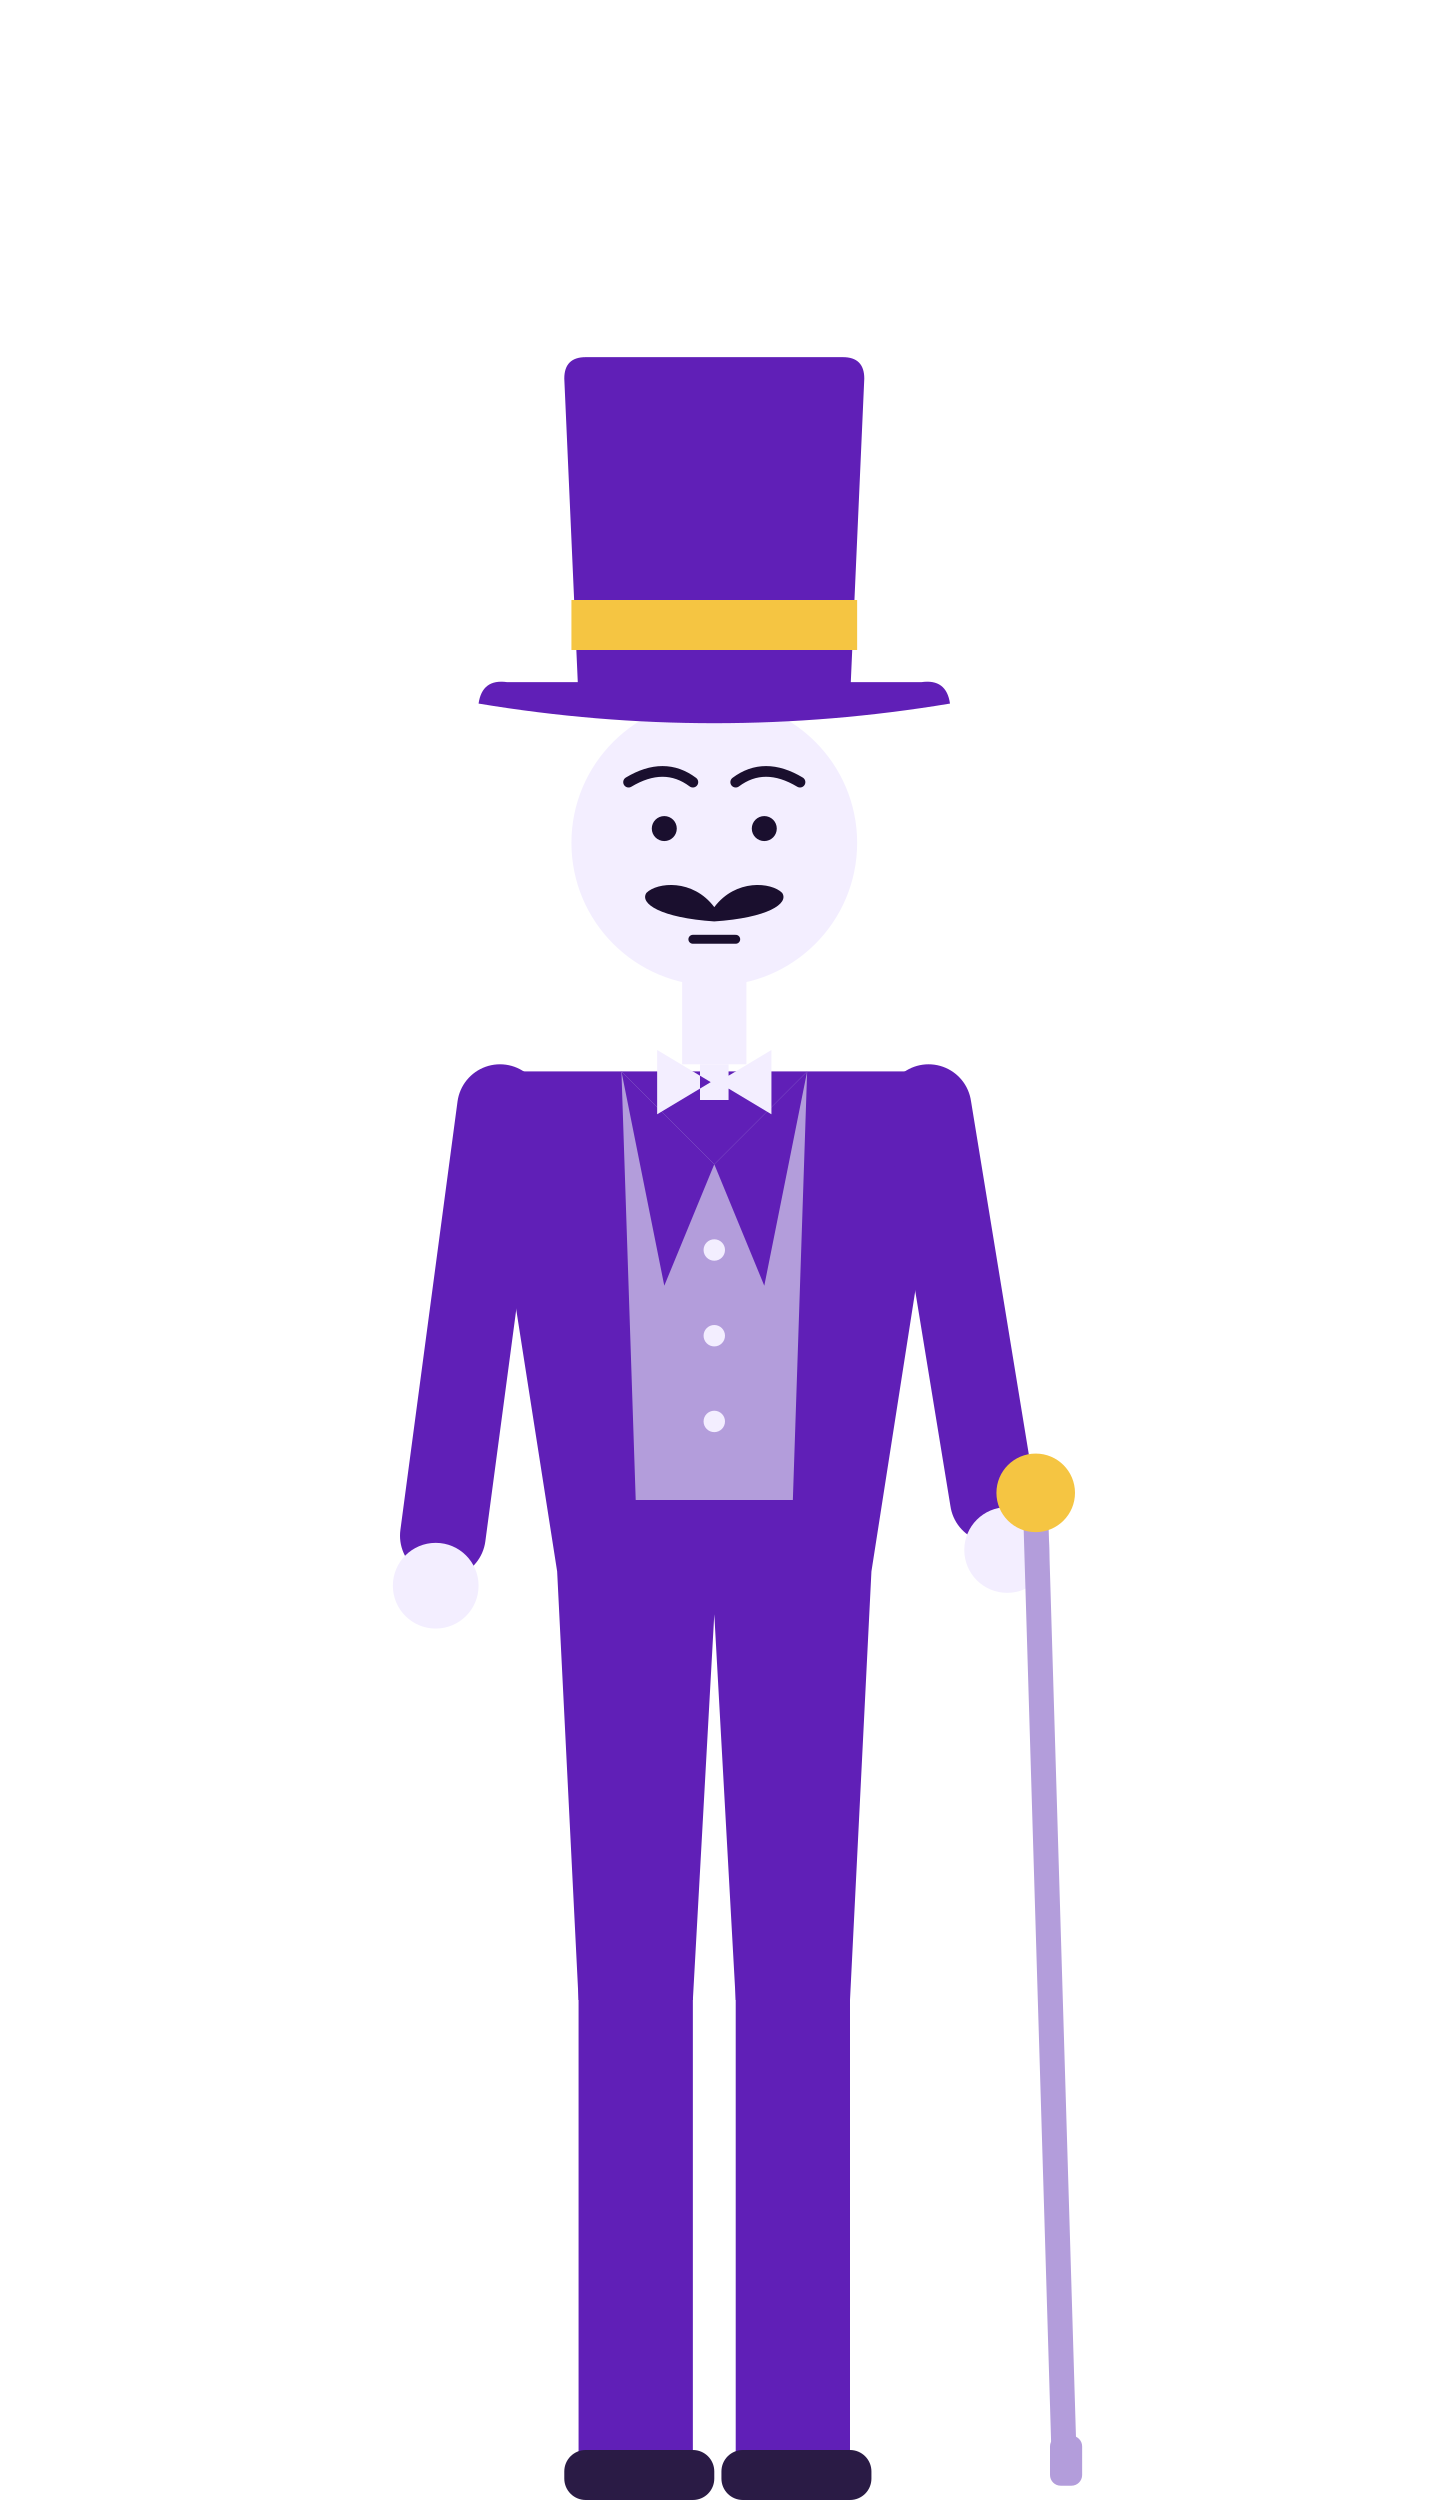
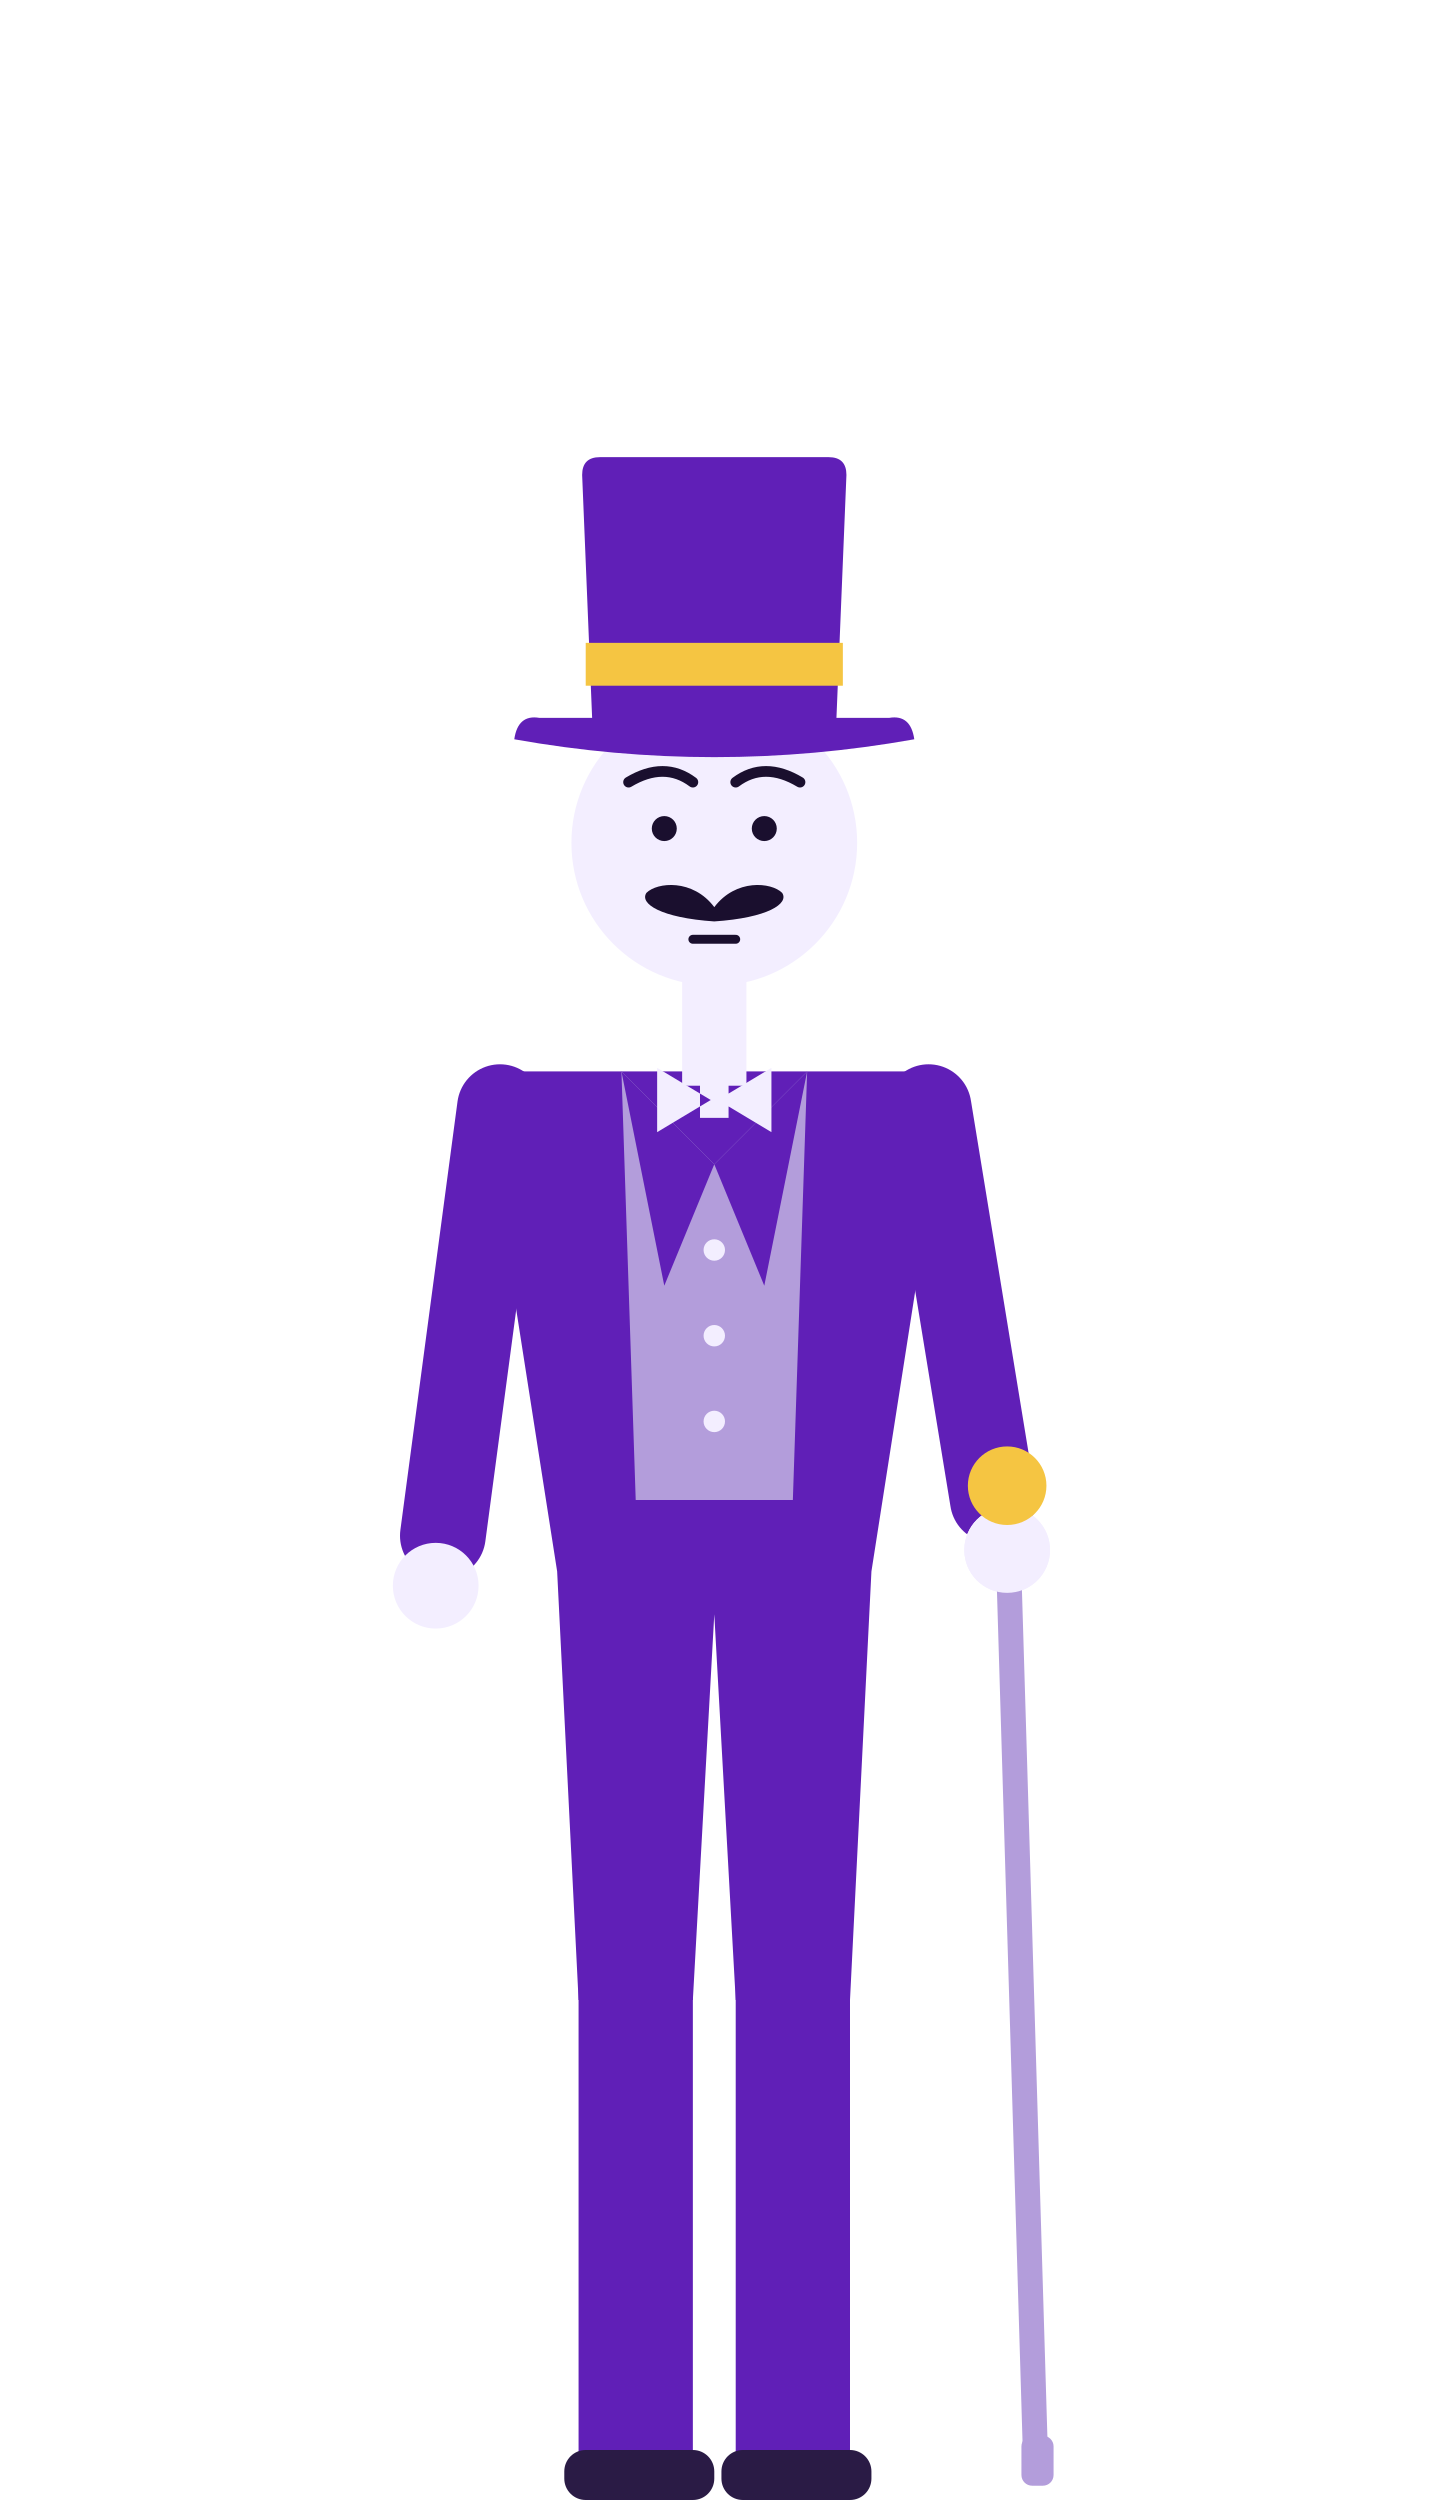
<svg xmlns="http://www.w3.org/2000/svg" viewBox="0 0 400 700" width="400" height="700">
  <rect x="162" y="430" width="32" height="262" fill="#601FB7" />
  <rect x="206" y="430" width="32" height="262" fill="#601FB7" />
  <rect x="158" y="686" width="42" height="14" rx="6" fill="#2A1B45" />
  <rect x="202" y="686" width="42" height="14" rx="6" fill="#2A1B45" />
  <path d="M140 300 Q134 300 136 312 L156 440 L162 560 L194 560 L200 452 L206 560 L238 560 L244 440 L264 312 Q266 300 260 300 Z" fill="#601FB7" />
  <path d="M174 300 L200 326 L226 300 L222 420 L178 420 Z" fill="#B39DDB" />
  <path d="M174 300 L186 360 L200 326 Z M226 300 L214 360 L200 326 Z" fill="#601FB7" />
  <circle cx="200" cy="350" r="3" fill="#F3EEFF" />
  <circle cx="200" cy="374" r="3" fill="#F3EEFF" />
  <circle cx="200" cy="398" r="3" fill="#F3EEFF" />
  <path d="" fill="#F3EEFF" />
-   <path d="M199 303 L184 294 L184 312 Z M201 303 L216 294 L216 312 Z M196 298 L204 298 L204 308 L196 308 Z" fill="#F3EEFF" />
+   <path d="M199 308 L184 299 L184 317 Z M201 308 L216 299 L216 317 Z M196 303 L204 303 L204 313 L196 313 Z" fill="#F3EEFF" />
  <path d="M140 310 L124 430" stroke="#601FB7" stroke-width="24" stroke-linecap="round" fill="none" />
  <circle cx="122" cy="444" r="12" fill="#F3EEFF" />
  <path d="M260 310 L278 420" stroke="#601FB7" stroke-width="24" stroke-linecap="round" fill="none" />
  <circle cx="282" cy="434" r="12" fill="#F3EEFF" />
-   <path d="M290 424 L298 690" stroke="#B39DDB" stroke-width="7" stroke-linecap="round" fill="none" />
-   <circle cx="290" cy="418" r="11" fill="#F5C542" />
-   <rect x="294" y="682" width="9" height="14" rx="3" fill="#B39DDB" />
+   <path d="M282 424 L290 690" stroke="#B39DDB" stroke-width="7" stroke-linecap="round" fill="none" />
+   <circle cx="282" cy="434" r="12" fill="#F3EEFF" />
+   <circle cx="282" cy="416" r="11" fill="#F5C542" />
+   <rect x="286" y="682" width="9" height="14" rx="3" fill="#B39DDB" />
  <circle cx="200" cy="236" r="40" fill="#F3EEFF" />
  <circle cx="186" cy="232" r="3.5" fill="#1A0F2E" />
  <circle cx="214" cy="232" r="3.5" fill="#1A0F2E" />
  <path d="M176 219 Q186 213 194 219" stroke="#1A0F2E" stroke-width="3" fill="none" stroke-linecap="round" />
  <path d="M206 219 Q214 213 224 219" stroke="#1A0F2E" stroke-width="3" fill="none" stroke-linecap="round" />
  <path d="M200 254 C194 246 184 247 181 250 C179 253 185 257 200 258 C215 257 221 253 219 250 C216 247 206 246 200 254 Z" fill="#1A0F2E" />
  <line x1="194" y1="263" x2="206" y2="263" stroke="#1A0F2E" stroke-width="2.5" stroke-linecap="round" />
-   <rect x="191" y="270" width="18" height="28" fill="#F3EEFF" />
-   <g transform="rotate(0 200 196)">
-     <path d="M162 196 L158 106 Q158 100 164 100 L236 100 Q242 100 242 106 L238 196 Z" fill="#601FB7" />
-     <rect x="160" y="168" width="80" height="14" fill="#F5C542" />
-     <path d="M134 197 Q135 190 142 191 L258 191 Q265 190 266 197 Q200 208 134 197 Z" fill="#601FB7" />
+   <rect x="191" y="270" width="18" height="34" fill="#F3EEFF" />
+   <g transform="rotate(0 200 206)">
+     <path d="M166 206 L163 133 Q163 128 168 128 L232 128 Q237 128 237 133 L234 206 Z" fill="#601FB7" />
+     <rect x="164" y="180" width="72" height="12" fill="#F5C542" />
+     <path d="M144 207 Q145 200 151 201 L249 201 Q255 200 256 207 Q200 217 144 207 Z" fill="#601FB7" />
  </g>
</svg>
